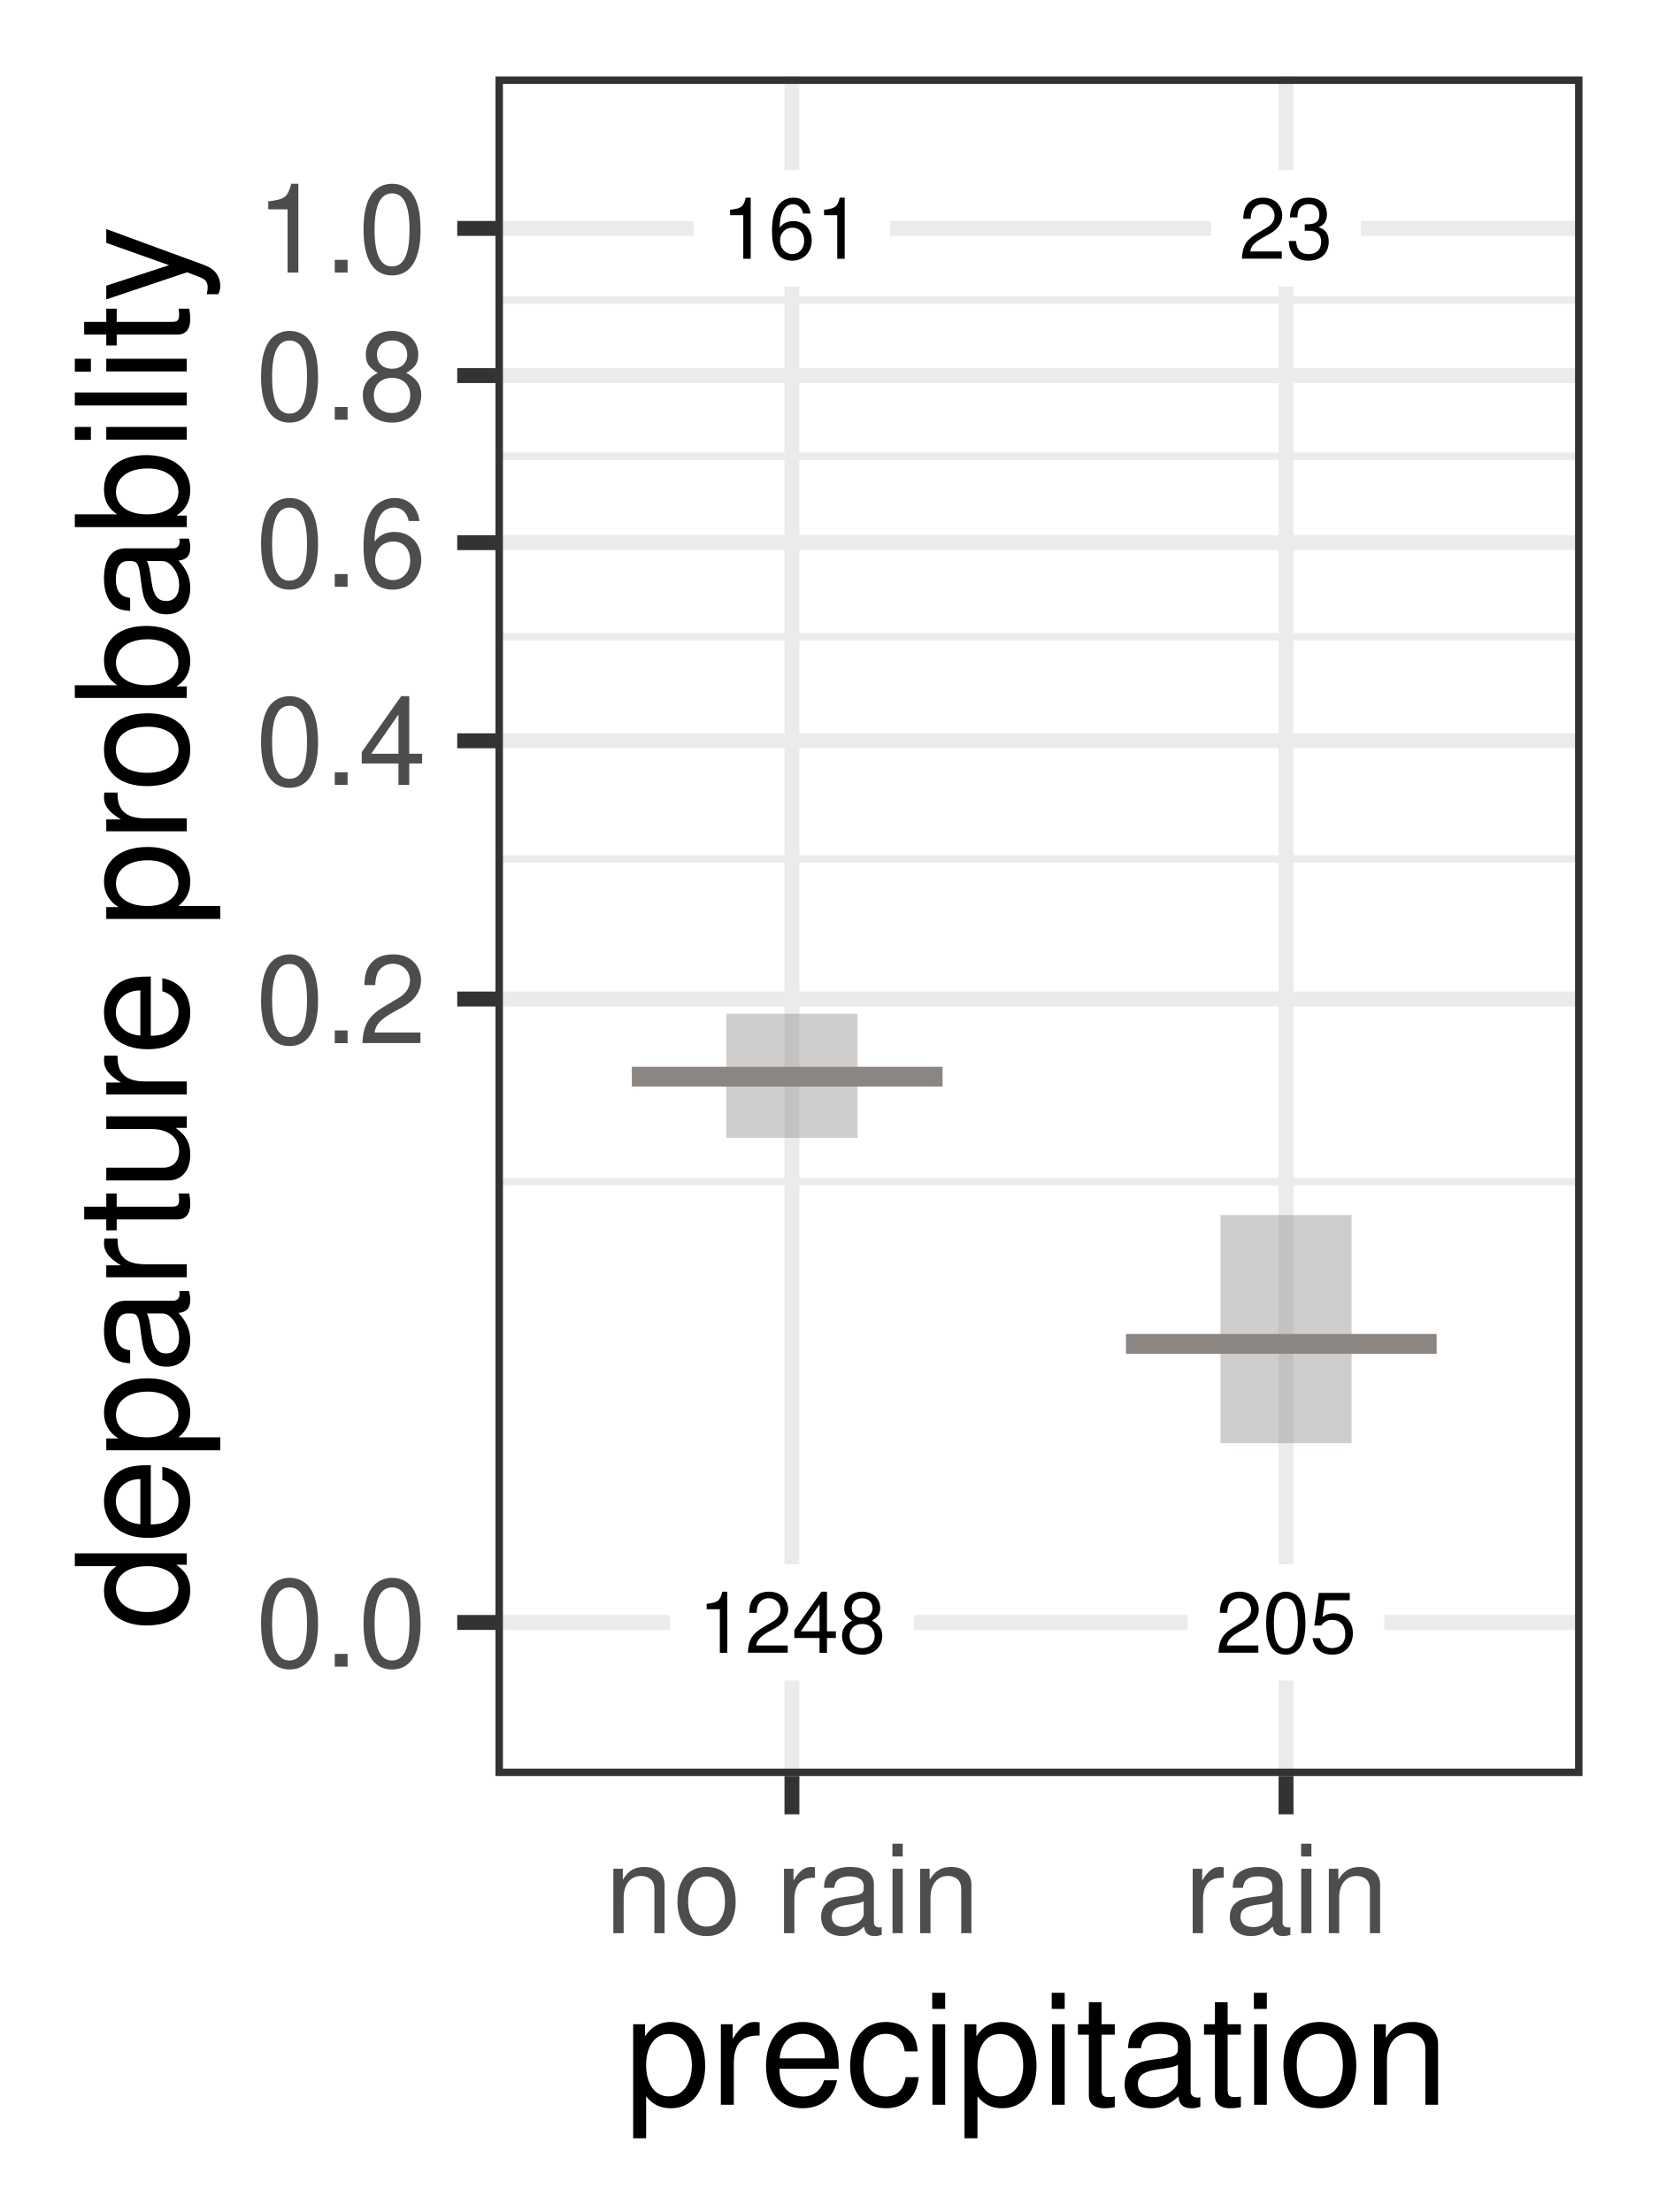
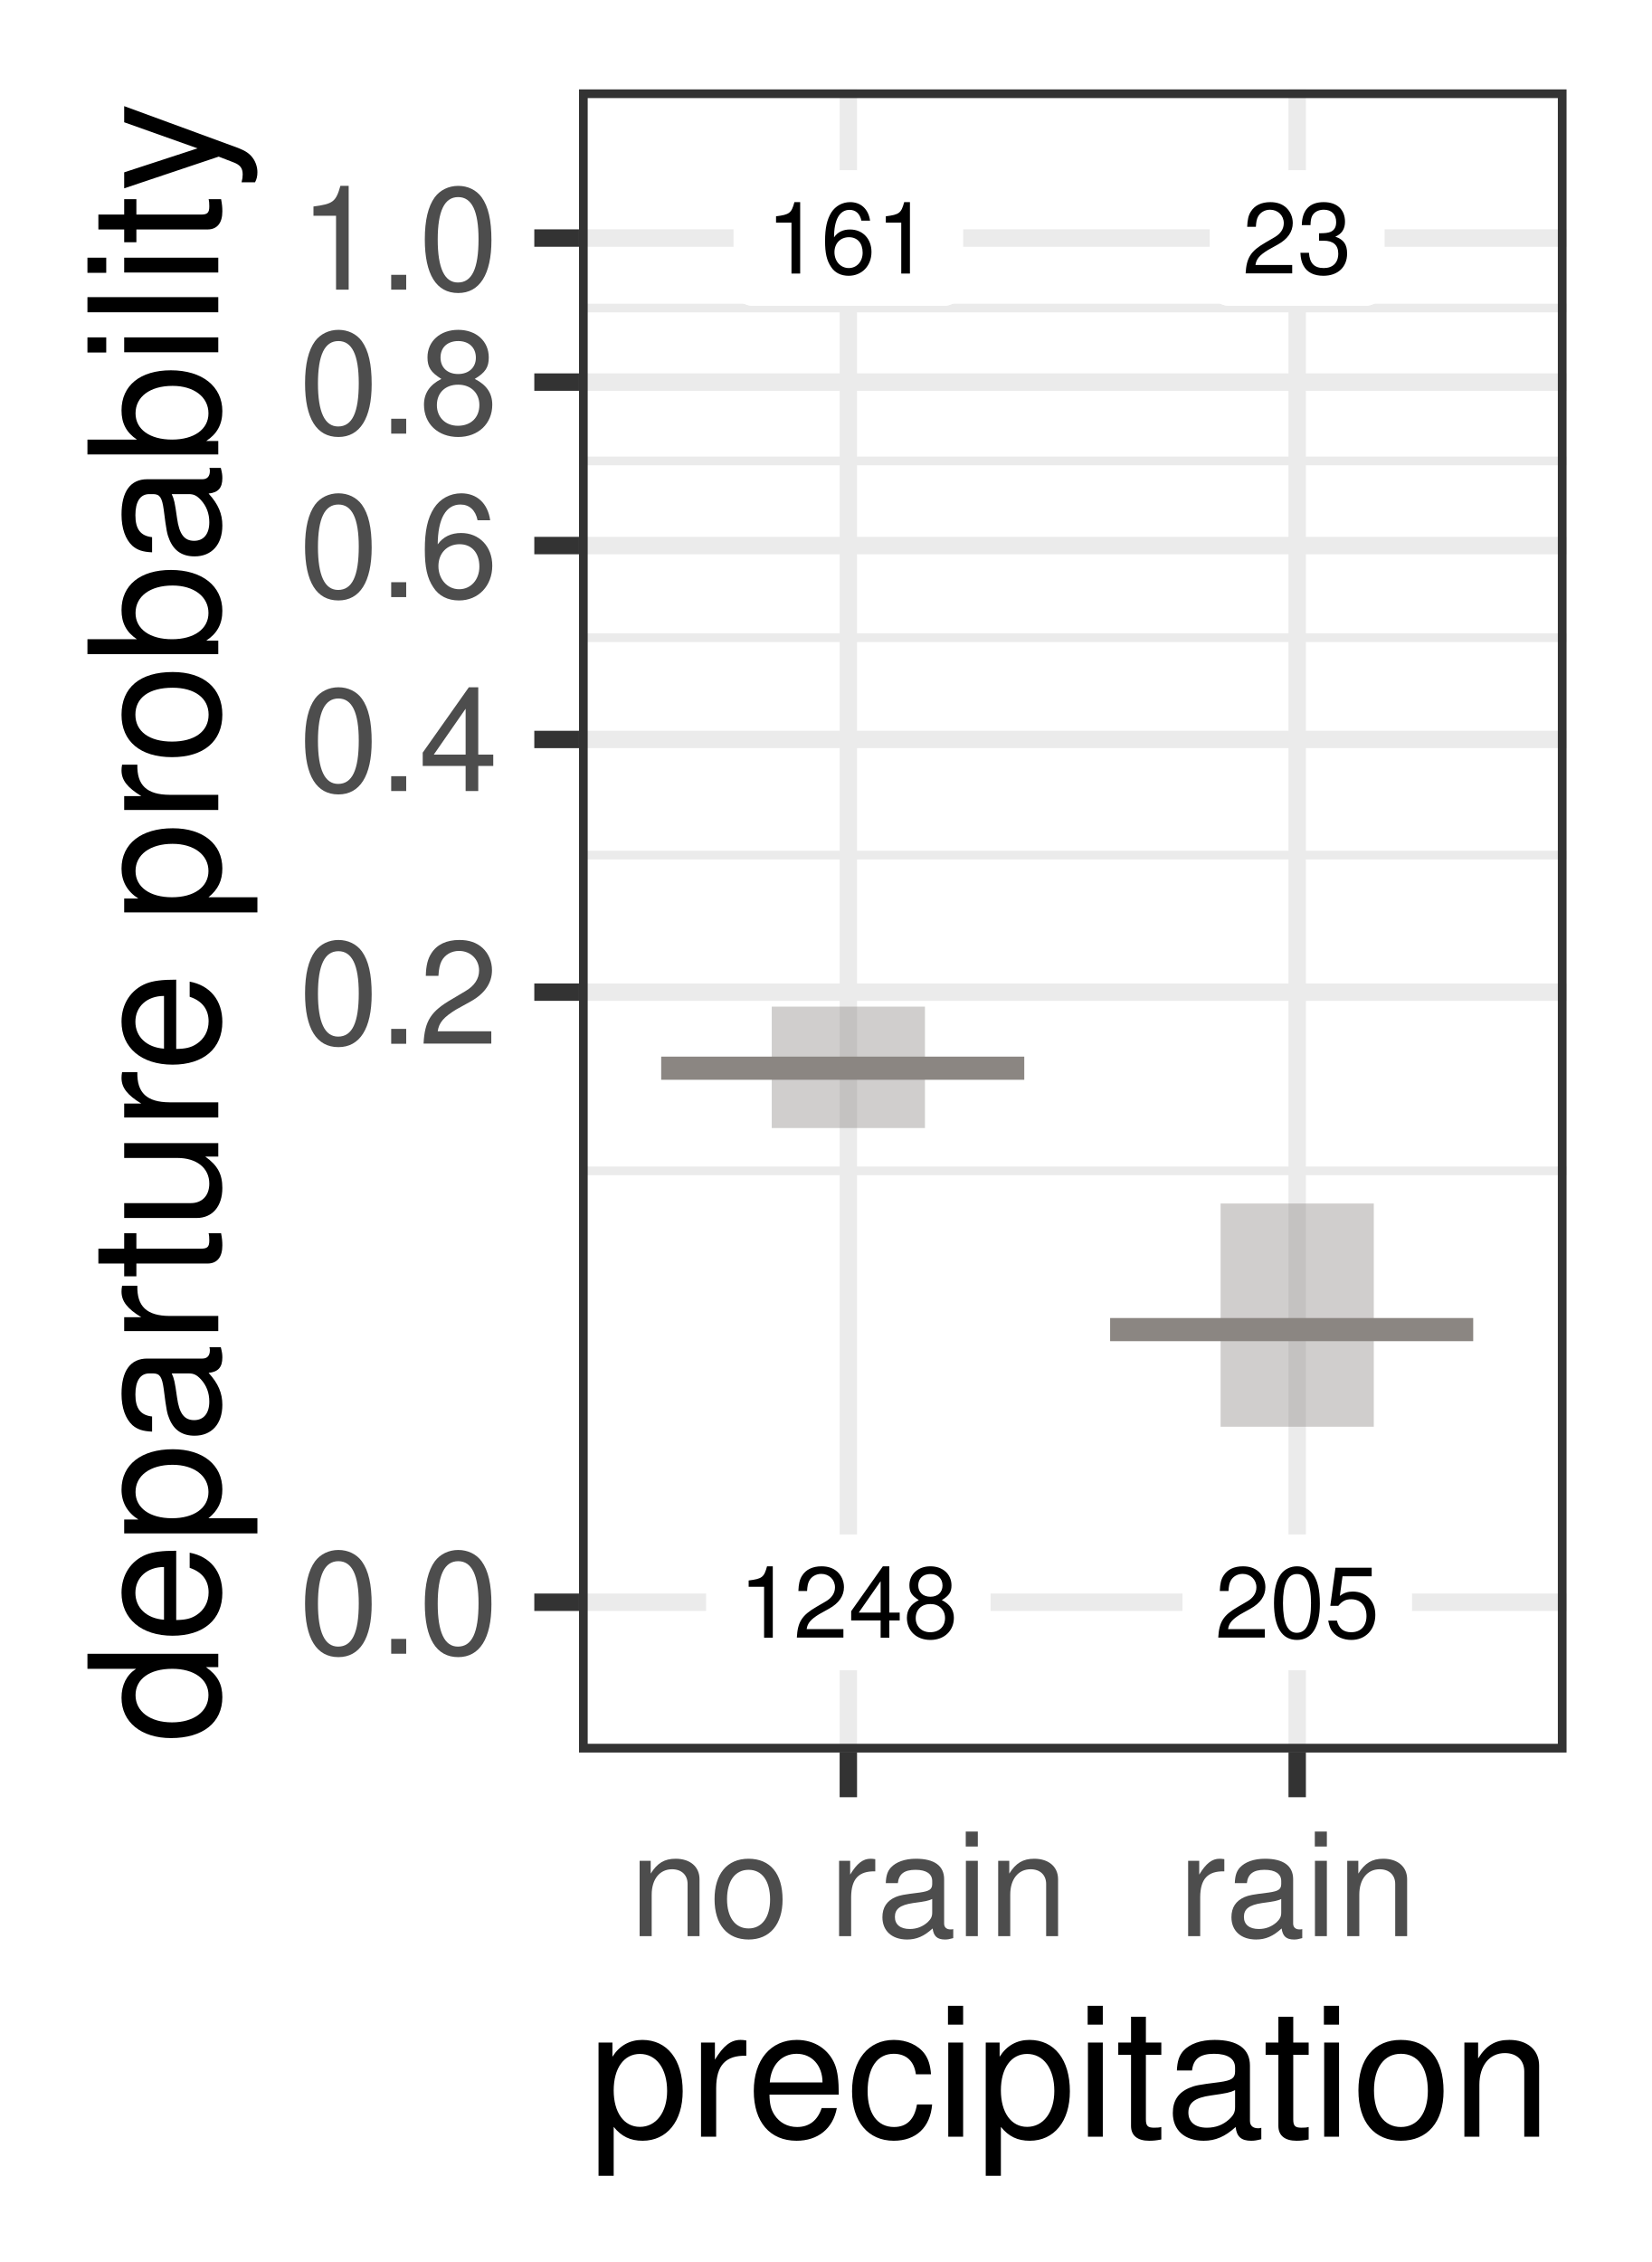
- <svg xmlns="http://www.w3.org/2000/svg" version="1.1" width="216pt" height="288pt" viewBox="0 0 216 288">
+ <svg xmlns="http://www.w3.org/2000/svg" version="1.1" width="184pt" height="252pt" viewBox="0 0 184 252">
  <g enable-background="new">
-     <path transform="matrix(1,0,0,-1,0,288)" d="M -0 0 L 216 0 L 216 288 L -0 288 Z " fill="#ffffff" />
-     <path transform="matrix(1,0,0,-1,0,288)" stroke-width="1.94" stroke-linecap="round" stroke-linejoin="round" fill="none" stroke="#ffffff" d="M -0 0 L 216 0 L 216 288 L -0 288 Z " />
+     <path transform="matrix(1,0,0,-1,0,252)" d="M -0 0 L 184.5 0 L 184.5 252 L -0 252 Z " fill="#ffffff" />
+     <path transform="matrix(1,0,0,-1,0,252)" stroke-width="1.94" stroke-linecap="round" stroke-linejoin="round" fill="none" stroke="#ffffff" d="M -0 0 L 184.5 0 L 184.5 252 L -0 252 Z " />
    <clipPath id="cp0">
-       <path transform="matrix(1,0,0,-1,0,288)" d="M 64.51 56.76 L 206.04 56.76 L 206.04 278.04 L 64.51 278.04 Z " />
+       <path transform="matrix(1,0,0,-1,0,252)" d="M 64.51 56.76 L 174.54 56.76 L 174.54 242.04 L 64.51 242.04 Z " />
    </clipPath>
    <g clip-path="url(#cp0)">
-       <path transform="matrix(1,0,0,-1,0,288)" d="M 64.51 56.76 L 206.04 56.76 L 206.04 278.04 L 64.51 278.04 Z " fill="#ffffff" />
-       <path transform="matrix(1,0,0,-1,0,288)" stroke-width=".97" stroke-linecap="butt" stroke-linejoin="round" fill="none" stroke="#ebebeb" d="M 64.51 134.15 L 206.04 134.15 " />
-       <path transform="matrix(1,0,0,-1,0,288)" stroke-width=".97" stroke-linecap="butt" stroke-linejoin="round" fill="none" stroke="#ebebeb" d="M 64.51 176.17 L 206.04 176.17 " />
-       <path transform="matrix(1,0,0,-1,0,288)" stroke-width=".97" stroke-linecap="butt" stroke-linejoin="round" fill="none" stroke="#ebebeb" d="M 64.51 205.1 L 206.04 205.1 " />
-       <path transform="matrix(1,0,0,-1,0,288)" stroke-width=".97" stroke-linecap="butt" stroke-linejoin="round" fill="none" stroke="#ebebeb" d="M 64.51 228.61 L 206.04 228.61 " />
-       <path transform="matrix(1,0,0,-1,0,288)" stroke-width=".97" stroke-linecap="butt" stroke-linejoin="round" fill="none" stroke="#ebebeb" d="M 64.51 248.94 L 206.04 248.94 " />
-       <path transform="matrix(1,0,0,-1,0,288)" stroke-width="1.94" stroke-linecap="butt" stroke-linejoin="round" fill="none" stroke="#ebebeb" d="M 64.51 76.76 L 206.04 76.76 " />
-       <path transform="matrix(1,0,0,-1,0,288)" stroke-width="1.94" stroke-linecap="butt" stroke-linejoin="round" fill="none" stroke="#ebebeb" d="M 64.51 157.93 L 206.04 157.93 " />
-       <path transform="matrix(1,0,0,-1,0,288)" stroke-width="1.94" stroke-linecap="butt" stroke-linejoin="round" fill="none" stroke="#ebebeb" d="M 64.51 191.55 L 206.04 191.55 " />
-       <path transform="matrix(1,0,0,-1,0,288)" stroke-width="1.94" stroke-linecap="butt" stroke-linejoin="round" fill="none" stroke="#ebebeb" d="M 64.51 217.35 L 206.04 217.35 " />
-       <path transform="matrix(1,0,0,-1,0,288)" stroke-width="1.94" stroke-linecap="butt" stroke-linejoin="round" fill="none" stroke="#ebebeb" d="M 64.51 239.1 L 206.04 239.1 " />
-       <path transform="matrix(1,0,0,-1,0,288)" stroke-width="1.94" stroke-linecap="butt" stroke-linejoin="round" fill="none" stroke="#ebebeb" d="M 64.51 258.26 L 206.04 258.26 " />
-       <path transform="matrix(1,0,0,-1,0,288)" stroke-width="1.94" stroke-linecap="butt" stroke-linejoin="round" fill="none" stroke="#ebebeb" d="M 103.11 56.76 L 103.11 278.04 " />
-       <path transform="matrix(1,0,0,-1,0,288)" stroke-width="1.94" stroke-linecap="butt" stroke-linejoin="round" fill="none" stroke="#ebebeb" d="M 167.44 56.76 L 167.44 278.04 " />
-       <path transform="matrix(1,0,0,-1,0,288)" stroke-width="17.07" stroke-linecap="butt" stroke-linejoin="round" fill="none" stroke="#8b8682" stroke-opacity=".4" d="M 103.11 139.85 L 103.11 156.01 " />
-       <path transform="matrix(1,0,0,-1,0,288)" stroke-width="17.07" stroke-linecap="butt" stroke-linejoin="round" fill="none" stroke="#8b8682" stroke-opacity=".4" d="M 167.44 100.1 L 167.44 129.8 " />
-       <text fill="#8b8682" xml:space="preserve" transform="matrix(0 -1 1 0 0 288)" font-size="43" font-family="Helvetica">
-         <tspan y="113.61" x="142.23">|</tspan>
+       <path transform="matrix(1,0,0,-1,0,252)" d="M 64.51 56.76 L 174.54 56.76 L 174.54 242.04 L 64.51 242.04 Z " fill="#ffffff" />
+       <path transform="matrix(1,0,0,-1,0,252)" stroke-width=".97" stroke-linecap="butt" stroke-linejoin="round" fill="none" stroke="#ebebeb" d="M 64.51 121.56 L 174.54 121.56 " />
+       <path transform="matrix(1,0,0,-1,0,252)" stroke-width=".97" stroke-linecap="butt" stroke-linejoin="round" fill="none" stroke="#ebebeb" d="M 64.51 156.74 L 174.54 156.74 " />
+       <path transform="matrix(1,0,0,-1,0,252)" stroke-width=".97" stroke-linecap="butt" stroke-linejoin="round" fill="none" stroke="#ebebeb" d="M 64.51 180.96 L 174.54 180.96 " />
+       <path transform="matrix(1,0,0,-1,0,252)" stroke-width=".97" stroke-linecap="butt" stroke-linejoin="round" fill="none" stroke="#ebebeb" d="M 64.51 200.65 L 174.54 200.65 " />
+       <path transform="matrix(1,0,0,-1,0,252)" stroke-width=".97" stroke-linecap="butt" stroke-linejoin="round" fill="none" stroke="#ebebeb" d="M 64.51 217.68 L 174.54 217.68 " />
+       <path transform="matrix(1,0,0,-1,0,252)" stroke-width="1.94" stroke-linecap="butt" stroke-linejoin="round" fill="none" stroke="#ebebeb" d="M 64.51 73.5 L 174.54 73.5 " />
+       <path transform="matrix(1,0,0,-1,0,252)" stroke-width="1.94" stroke-linecap="butt" stroke-linejoin="round" fill="none" stroke="#ebebeb" d="M 64.51 141.47 L 174.54 141.47 " />
+       <path transform="matrix(1,0,0,-1,0,252)" stroke-width="1.94" stroke-linecap="butt" stroke-linejoin="round" fill="none" stroke="#ebebeb" d="M 64.51 169.62 L 174.54 169.62 " />
+       <path transform="matrix(1,0,0,-1,0,252)" stroke-width="1.94" stroke-linecap="butt" stroke-linejoin="round" fill="none" stroke="#ebebeb" d="M 64.51 191.22 L 174.54 191.22 " />
+       <path transform="matrix(1,0,0,-1,0,252)" stroke-width="1.94" stroke-linecap="butt" stroke-linejoin="round" fill="none" stroke="#ebebeb" d="M 64.51 209.43 L 174.54 209.43 " />
+       <path transform="matrix(1,0,0,-1,0,252)" stroke-width="1.94" stroke-linecap="butt" stroke-linejoin="round" fill="none" stroke="#ebebeb" d="M 64.51 225.48 L 174.54 225.48 " />
+       <path transform="matrix(1,0,0,-1,0,252)" stroke-width="1.94" stroke-linecap="butt" stroke-linejoin="round" fill="none" stroke="#ebebeb" d="M 94.52 56.76 L 94.52 242.04 " />
+       <path transform="matrix(1,0,0,-1,0,252)" stroke-width="1.94" stroke-linecap="butt" stroke-linejoin="round" fill="none" stroke="#ebebeb" d="M 144.53 56.76 L 144.53 242.04 " />
+       <path transform="matrix(1,0,0,-1,0,252)" stroke-width="17.07" stroke-linecap="butt" stroke-linejoin="round" fill="none" stroke="#8b8682" stroke-opacity=".4" d="M 94.52 126.33 L 94.52 139.86 " />
+       <path transform="matrix(1,0,0,-1,0,252)" stroke-width="17.07" stroke-linecap="butt" stroke-linejoin="round" fill="none" stroke="#8b8682" stroke-opacity=".4" d="M 144.53 93.05 L 144.53 117.92 " />
+       <text fill="#8b8682" xml:space="preserve" transform="matrix(0 -1 1 0 0 252)" font-size="43" font-family="Helvetica">
+         <tspan y="105.01" x="127.41">|</tspan>
      </text>
-       <text fill="#8b8682" xml:space="preserve" transform="matrix(0 -1 1 0 0 288)" font-size="43" font-family="Helvetica">
-         <tspan y="177.94" x="107.44">|</tspan>
+       <text fill="#8b8682" xml:space="preserve" transform="matrix(0 -1 1 0 0 252)" font-size="43" font-family="Helvetica">
+         <tspan y="155.03" x="98.29">|</tspan>
      </text>
-       <path transform="matrix(1,0,0,-1,0,288)" d="M 89.44 69.21 L 116.78 69.21 L 116.69 69.21 L 117.04 69.22 L 117.38 69.29 L 117.71 69.42 L 118.01 69.59 L 118.28 69.81 L 118.51 70.07 L 118.69 70.36 L 118.83 70.68 L 118.91 71.02 L 118.94 71.37 L 118.94 82.15 L 118.91 82.49 L 118.83 82.83 L 118.69 83.15 L 118.51 83.44 L 118.28 83.7 L 118.01 83.92 L 117.71 84.1 L 117.38 84.22 L 117.04 84.29 L 116.78 84.31 L 89.44 84.31 L 89.7 84.29 L 89.35 84.3 L 89 84.26 L 88.67 84.17 L 88.36 84.02 L 88.07 83.82 L 87.82 83.58 L 87.61 83.3 L 87.45 82.99 L 87.34 82.66 L 87.28 82.32 L 87.28 82.15 L 87.28 71.37 L 87.28 71.54 L 87.28 71.19 L 87.34 70.85 L 87.45 70.52 L 87.61 70.21 L 87.82 69.94 L 88.07 69.7 L 88.36 69.5 L 88.67 69.35 L 89 69.25 L 89.35 69.21 Z " fill="#ffffff" />
+       <path transform="matrix(1,0,0,-1,0,252)" d="M 80.85 65.95 L 108.19 65.95 L 108.1 65.96 L 108.45 65.97 L 108.79 66.04 L 109.12 66.16 L 109.42 66.34 L 109.69 66.56 L 109.92 66.82 L 110.1 67.11 L 110.24 67.43 L 110.32 67.77 L 110.35 68.11 L 110.35 78.89 L 110.32 79.24 L 110.24 79.58 L 110.1 79.9 L 109.92 80.19 L 109.69 80.45 L 109.42 80.67 L 109.12 80.84 L 108.79 80.97 L 108.45 81.04 L 108.19 81.05 L 80.85 81.05 L 81.11 81.04 L 80.76 81.05 L 80.41 81.01 L 80.08 80.91 L 79.77 80.76 L 79.48 80.57 L 79.23 80.33 L 79.02 80.05 L 78.86 79.74 L 78.75 79.41 L 78.69 79.07 L 78.69 78.89 L 78.69 68.11 L 78.69 68.29 L 78.69 67.94 L 78.75 67.6 L 78.86 67.27 L 79.02 66.96 L 79.23 66.68 L 79.48 66.44 L 79.77 66.24 L 80.08 66.1 L 80.41 66 L 80.76 65.96 Z " fill="#ffffff" />
    </g>
    <clipPath id="cp1">
-       <path transform="matrix(1,0,0,-1,0,288)" d="M 64.51 56.76 L 206.04 56.76 L 206.04 278.04 L 64.51 278.04 Z " />
+       <path transform="matrix(1,0,0,-1,0,252)" d="M 64.51 56.76 L 174.54 56.76 L 174.54 242.04 L 64.51 242.04 Z " />
    </clipPath>
    <g clip-path="url(#cp1)">
-       <text xml:space="preserve" transform="matrix(1 0 -0 1 0 288)" font-size="11" font-family="Helvetica">
-         <tspan y="-72.81" x="90.88 96.996 103.112 109.228">1248</tspan>
+       <text xml:space="preserve" transform="matrix(1 0 -0 1 0 252)" font-size="11" font-family="Helvetica">
+         <tspan y="-69.55" x="82.29 88.406 94.522 100.638">1248</tspan>
      </text>
-       <path transform="matrix(1,0,0,-1,0,288)" d="M 89.44 69.21 L 116.78 69.21 L 116.69 69.21 L 117.04 69.22 L 117.38 69.29 L 117.71 69.42 L 118.01 69.59 L 118.28 69.81 L 118.51 70.07 L 118.69 70.36 L 118.83 70.68 L 118.91 71.02 L 118.94 71.37 L 118.94 82.15 L 118.91 82.49 L 118.83 82.83 L 118.69 83.15 L 118.51 83.44 L 118.28 83.7 L 118.01 83.92 L 117.71 84.1 L 117.38 84.22 L 117.04 84.29 L 116.78 84.31 L 89.44 84.31 L 89.7 84.29 L 89.35 84.3 L 89 84.26 L 88.67 84.17 L 88.36 84.02 L 88.07 83.82 L 87.82 83.58 L 87.61 83.3 L 87.45 82.99 L 87.34 82.66 L 87.28 82.32 L 87.28 82.15 L 87.28 71.37 L 87.28 71.54 L 87.28 71.19 L 87.34 70.85 L 87.45 70.52 L 87.61 70.21 L 87.82 69.94 L 88.07 69.7 L 88.36 69.5 L 88.67 69.35 L 89 69.25 L 89.35 69.21 Z " fill="#ffffff" />
+       <path transform="matrix(1,0,0,-1,0,252)" d="M 80.85 65.95 L 108.19 65.95 L 108.1 65.96 L 108.45 65.97 L 108.79 66.04 L 109.12 66.16 L 109.42 66.34 L 109.69 66.56 L 109.92 66.82 L 110.1 67.11 L 110.24 67.43 L 110.32 67.77 L 110.35 68.11 L 110.35 78.89 L 110.32 79.24 L 110.24 79.58 L 110.1 79.9 L 109.92 80.19 L 109.69 80.45 L 109.42 80.67 L 109.12 80.84 L 108.79 80.97 L 108.45 81.04 L 108.19 81.05 L 80.85 81.05 L 81.11 81.04 L 80.76 81.05 L 80.41 81.01 L 80.08 80.91 L 79.77 80.76 L 79.48 80.57 L 79.23 80.33 L 79.02 80.05 L 78.86 79.74 L 78.75 79.41 L 78.69 79.07 L 78.69 78.89 L 78.69 68.11 L 78.69 68.29 L 78.69 67.94 L 78.75 67.6 L 78.86 67.27 L 79.02 66.96 L 79.23 66.68 L 79.48 66.44 L 79.77 66.24 L 80.08 66.1 L 80.41 66 L 80.76 65.96 Z " fill="#ffffff" />
    </g>
    <clipPath id="cp2">
-       <path transform="matrix(1,0,0,-1,0,288)" d="M 64.51 56.76 L 206.04 56.76 L 206.04 278.04 L 64.51 278.04 Z " />
+       <path transform="matrix(1,0,0,-1,0,252)" d="M 64.51 56.76 L 174.54 56.76 L 174.54 242.04 L 64.51 242.04 Z " />
    </clipPath>
    <g clip-path="url(#cp2)">
-       <text xml:space="preserve" transform="matrix(1 0 -0 1 0 288)" font-size="11" font-family="Helvetica">
-         <tspan y="-72.81" x="90.88 96.996 103.112 109.228">1248</tspan>
+       <text xml:space="preserve" transform="matrix(1 0 -0 1 0 252)" font-size="11" font-family="Helvetica">
+         <tspan y="-69.55" x="82.29 88.406 94.522 100.638">1248</tspan>
      </text>
-       <path transform="matrix(1,0,0,-1,0,288)" d="M 156.83 69.21 L 178.05 69.21 L 177.97 69.21 L 178.31 69.22 L 178.65 69.29 L 178.98 69.42 L 179.28 69.59 L 179.55 69.81 L 179.78 70.07 L 179.97 70.36 L 180.1 70.68 L 180.19 71.02 L 180.21 71.37 L 180.21 82.15 L 180.19 82.49 L 180.1 82.83 L 179.97 83.15 L 179.78 83.44 L 179.55 83.7 L 179.28 83.92 L 178.98 84.1 L 178.65 84.22 L 178.31 84.29 L 178.05 84.31 L 156.83 84.31 L 157.09 84.29 L 156.74 84.3 L 156.39 84.26 L 156.06 84.17 L 155.75 84.02 L 155.46 83.82 L 155.21 83.58 L 155 83.3 L 154.84 82.99 L 154.73 82.66 L 154.67 82.32 L 154.67 82.15 L 154.67 71.37 L 154.67 71.54 L 154.67 71.19 L 154.73 70.85 L 154.84 70.52 L 155 70.21 L 155.21 69.94 L 155.46 69.7 L 155.75 69.5 L 156.06 69.35 L 156.39 69.25 L 156.74 69.21 Z " fill="#ffffff" />
+       <path transform="matrix(1,0,0,-1,0,252)" d="M 133.92 65.95 L 155.14 65.95 L 155.06 65.96 L 155.4 65.97 L 155.74 66.04 L 156.07 66.16 L 156.37 66.34 L 156.64 66.56 L 156.87 66.82 L 157.06 67.11 L 157.19 67.43 L 157.28 67.77 L 157.3 68.11 L 157.3 78.89 L 157.28 79.24 L 157.19 79.58 L 157.06 79.9 L 156.87 80.19 L 156.64 80.45 L 156.37 80.67 L 156.07 80.84 L 155.74 80.97 L 155.4 81.04 L 155.14 81.05 L 133.92 81.05 L 134.18 81.04 L 133.83 81.05 L 133.48 81.01 L 133.15 80.91 L 132.84 80.76 L 132.55 80.57 L 132.3 80.33 L 132.09 80.05 L 131.93 79.74 L 131.82 79.41 L 131.76 79.07 L 131.76 78.89 L 131.76 68.11 L 131.76 68.29 L 131.76 67.94 L 131.82 67.6 L 131.93 67.27 L 132.09 66.96 L 132.3 66.68 L 132.55 66.44 L 132.84 66.24 L 133.15 66.1 L 133.48 66 L 133.83 65.96 Z " fill="#ffffff" />
    </g>
    <clipPath id="cp3">
-       <path transform="matrix(1,0,0,-1,0,288)" d="M 64.51 56.76 L 206.04 56.76 L 206.04 278.04 L 64.51 278.04 Z " />
+       <path transform="matrix(1,0,0,-1,0,252)" d="M 64.51 56.76 L 174.54 56.76 L 174.54 242.04 L 64.51 242.04 Z " />
    </clipPath>
    <g clip-path="url(#cp3)">
-       <text xml:space="preserve" transform="matrix(1 0 -0 1 0 288)" font-size="11" font-family="Helvetica">
-         <tspan y="-72.81" x="158.27 164.386 170.502">205</tspan>
+       <text xml:space="preserve" transform="matrix(1 0 -0 1 0 252)" font-size="11" font-family="Helvetica">
+         <tspan y="-69.55" x="135.36 141.476 147.592">205</tspan>
      </text>
-       <path transform="matrix(1,0,0,-1,0,288)" d="M 156.83 69.21 L 178.05 69.21 L 177.97 69.21 L 178.31 69.22 L 178.65 69.29 L 178.98 69.42 L 179.28 69.59 L 179.55 69.81 L 179.78 70.07 L 179.97 70.36 L 180.1 70.68 L 180.19 71.02 L 180.21 71.37 L 180.21 82.15 L 180.19 82.49 L 180.1 82.83 L 179.97 83.15 L 179.78 83.44 L 179.55 83.7 L 179.28 83.92 L 178.98 84.1 L 178.65 84.22 L 178.31 84.29 L 178.05 84.31 L 156.83 84.31 L 157.09 84.29 L 156.74 84.3 L 156.39 84.26 L 156.06 84.17 L 155.75 84.02 L 155.46 83.82 L 155.21 83.58 L 155 83.3 L 154.84 82.99 L 154.73 82.66 L 154.67 82.32 L 154.67 82.15 L 154.67 71.37 L 154.67 71.54 L 154.67 71.19 L 154.73 70.85 L 154.84 70.52 L 155 70.21 L 155.21 69.94 L 155.46 69.7 L 155.75 69.5 L 156.06 69.35 L 156.39 69.25 L 156.74 69.21 Z " fill="#ffffff" />
+       <path transform="matrix(1,0,0,-1,0,252)" d="M 133.92 65.95 L 155.14 65.95 L 155.06 65.96 L 155.4 65.97 L 155.74 66.04 L 156.07 66.16 L 156.37 66.34 L 156.64 66.56 L 156.87 66.82 L 157.06 67.11 L 157.19 67.43 L 157.28 67.77 L 157.3 68.11 L 157.3 78.89 L 157.28 79.24 L 157.19 79.58 L 157.06 79.9 L 156.87 80.19 L 156.64 80.45 L 156.37 80.67 L 156.07 80.84 L 155.74 80.97 L 155.4 81.04 L 155.14 81.05 L 133.92 81.05 L 134.18 81.04 L 133.83 81.05 L 133.48 81.01 L 133.15 80.91 L 132.84 80.76 L 132.55 80.57 L 132.3 80.33 L 132.09 80.05 L 131.93 79.74 L 131.82 79.41 L 131.76 79.07 L 131.76 78.89 L 131.76 68.11 L 131.76 68.29 L 131.76 67.94 L 131.82 67.6 L 131.93 67.27 L 132.09 66.96 L 132.3 66.68 L 132.55 66.44 L 132.84 66.24 L 133.15 66.1 L 133.48 66 L 133.83 65.96 Z " fill="#ffffff" />
    </g>
    <clipPath id="cp4">
-       <path transform="matrix(1,0,0,-1,0,288)" d="M 64.51 56.76 L 206.04 56.76 L 206.04 278.04 L 64.51 278.04 Z " />
+       <path transform="matrix(1,0,0,-1,0,252)" d="M 64.51 56.76 L 174.54 56.76 L 174.54 242.04 L 64.51 242.04 Z " />
    </clipPath>
    <g clip-path="url(#cp4)">
-       <text xml:space="preserve" transform="matrix(1 0 -0 1 0 288)" font-size="11" font-family="Helvetica">
-         <tspan y="-72.81" x="158.27 164.386 170.502">205</tspan>
+       <text xml:space="preserve" transform="matrix(1 0 -0 1 0 252)" font-size="11" font-family="Helvetica">
+         <tspan y="-69.55" x="135.36 141.476 147.592">205</tspan>
      </text>
-       <path transform="matrix(1,0,0,-1,0,288)" d="M 92.49 250.71 L 113.72 250.71 L 113.64 250.71 L 113.98 250.72 L 114.32 250.79 L 114.65 250.92 L 114.95 251.09 L 115.22 251.31 L 115.45 251.57 L 115.64 251.86 L 115.77 252.18 L 115.85 252.52 L 115.88 252.87 L 115.88 263.65 L 115.85 263.99 L 115.77 264.33 L 115.64 264.65 L 115.45 264.94 L 115.22 265.2 L 114.95 265.42 L 114.65 265.6 L 114.32 265.72 L 113.98 265.79 L 113.72 265.81 L 92.49 265.81 L 92.75 265.79 L 92.41 265.8 L 92.06 265.76 L 91.73 265.67 L 91.41 265.52 L 91.13 265.32 L 90.88 265.08 L 90.67 264.8 L 90.51 264.49 L 90.4 264.16 L 90.34 263.82 L 90.33 263.65 L 90.33 252.87 L 90.34 253.04 L 90.34 252.69 L 90.4 252.35 L 90.51 252.02 L 90.67 251.71 L 90.88 251.44 L 91.13 251.19 L 91.41 251 L 91.73 250.85 L 92.06 250.75 L 92.41 250.71 Z " fill="#ffffff" />
+       <path transform="matrix(1,0,0,-1,0,252)" d="M 83.9 217.93 L 105.13 217.93 L 105.04 217.93 L 105.39 217.94 L 105.73 218.01 L 106.06 218.13 L 106.36 218.31 L 106.63 218.53 L 106.86 218.79 L 107.04 219.08 L 107.18 219.4 L 107.26 219.74 L 107.29 220.09 L 107.29 230.86 L 107.26 231.21 L 107.18 231.55 L 107.04 231.87 L 106.86 232.16 L 106.63 232.42 L 106.36 232.64 L 106.06 232.82 L 105.73 232.94 L 105.39 233.01 L 105.13 233.02 L 83.9 233.02 L 84.16 233.01 L 83.82 233.02 L 83.47 232.98 L 83.14 232.88 L 82.82 232.73 L 82.54 232.54 L 82.29 232.3 L 82.08 232.02 L 81.92 231.71 L 81.81 231.38 L 81.75 231.04 L 81.74 230.86 L 81.74 220.09 L 81.75 220.26 L 81.75 219.91 L 81.81 219.57 L 81.92 219.24 L 82.08 218.93 L 82.29 218.65 L 82.54 218.41 L 82.82 218.22 L 83.14 218.07 L 83.47 217.97 L 83.82 217.93 Z " fill="#ffffff" />
    </g>
    <clipPath id="cp5">
-       <path transform="matrix(1,0,0,-1,0,288)" d="M 64.51 56.76 L 206.04 56.76 L 206.04 278.04 L 64.51 278.04 Z " />
+       <path transform="matrix(1,0,0,-1,0,252)" d="M 64.51 56.76 L 174.54 56.76 L 174.54 242.04 L 64.51 242.04 Z " />
    </clipPath>
    <g clip-path="url(#cp5)">
-       <text xml:space="preserve" transform="matrix(1 0 -0 1 0 288)" font-size="11" font-family="Helvetica">
-         <tspan y="-254.31" x="93.93 100.046 106.162">161</tspan>
+       <text xml:space="preserve" transform="matrix(1 0 -0 1 0 252)" font-size="11" font-family="Helvetica">
+         <tspan y="-221.53" x="85.34 91.456 97.572">161</tspan>
      </text>
-       <path transform="matrix(1,0,0,-1,0,288)" d="M 92.49 250.71 L 113.72 250.71 L 113.64 250.71 L 113.98 250.72 L 114.32 250.79 L 114.65 250.92 L 114.95 251.09 L 115.22 251.31 L 115.45 251.57 L 115.64 251.86 L 115.77 252.18 L 115.85 252.52 L 115.88 252.87 L 115.88 263.65 L 115.85 263.99 L 115.77 264.33 L 115.64 264.65 L 115.45 264.94 L 115.22 265.2 L 114.95 265.42 L 114.65 265.6 L 114.32 265.72 L 113.98 265.79 L 113.72 265.81 L 92.49 265.81 L 92.75 265.79 L 92.41 265.8 L 92.06 265.76 L 91.73 265.67 L 91.41 265.52 L 91.13 265.32 L 90.88 265.08 L 90.67 264.8 L 90.51 264.49 L 90.4 264.16 L 90.34 263.82 L 90.33 263.65 L 90.33 252.87 L 90.34 253.04 L 90.34 252.69 L 90.4 252.35 L 90.51 252.02 L 90.67 251.71 L 90.88 251.44 L 91.13 251.19 L 91.41 251 L 91.73 250.85 L 92.06 250.75 L 92.41 250.71 Z " fill="#ffffff" />
+       <path transform="matrix(1,0,0,-1,0,252)" d="M 83.9 217.93 L 105.13 217.93 L 105.04 217.93 L 105.39 217.94 L 105.73 218.01 L 106.06 218.13 L 106.36 218.31 L 106.63 218.53 L 106.86 218.79 L 107.04 219.08 L 107.18 219.4 L 107.26 219.74 L 107.29 220.09 L 107.29 230.86 L 107.26 231.21 L 107.18 231.55 L 107.04 231.87 L 106.86 232.16 L 106.63 232.42 L 106.36 232.64 L 106.06 232.82 L 105.73 232.94 L 105.39 233.01 L 105.13 233.02 L 83.9 233.02 L 84.16 233.01 L 83.82 233.02 L 83.47 232.98 L 83.14 232.88 L 82.82 232.73 L 82.54 232.54 L 82.29 232.3 L 82.08 232.02 L 81.92 231.71 L 81.81 231.38 L 81.75 231.04 L 81.74 230.86 L 81.74 220.09 L 81.75 220.26 L 81.75 219.91 L 81.81 219.57 L 81.92 219.24 L 82.08 218.93 L 82.29 218.65 L 82.54 218.41 L 82.82 218.22 L 83.14 218.07 L 83.47 217.97 L 83.82 217.93 Z " fill="#ffffff" />
    </g>
    <clipPath id="cp6">
-       <path transform="matrix(1,0,0,-1,0,288)" d="M 64.51 56.76 L 206.04 56.76 L 206.04 278.04 L 64.51 278.04 Z " />
+       <path transform="matrix(1,0,0,-1,0,252)" d="M 64.51 56.76 L 174.54 56.76 L 174.54 242.04 L 64.51 242.04 Z " />
    </clipPath>
    <g clip-path="url(#cp6)">
-       <text xml:space="preserve" transform="matrix(1 0 -0 1 0 288)" font-size="11" font-family="Helvetica">
-         <tspan y="-254.31" x="93.93 100.046 106.162">161</tspan>
+       <text xml:space="preserve" transform="matrix(1 0 -0 1 0 252)" font-size="11" font-family="Helvetica">
+         <tspan y="-221.53" x="85.34 91.456 97.572">161</tspan>
      </text>
-       <path transform="matrix(1,0,0,-1,0,288)" d="M 159.88 250.71 L 175 250.71 L 174.91 250.71 L 175.26 250.72 L 175.6 250.79 L 175.92 250.92 L 176.22 251.09 L 176.49 251.31 L 176.72 251.57 L 176.91 251.86 L 177.04 252.18 L 177.13 252.52 L 177.16 252.87 L 177.16 263.65 L 177.13 263.99 L 177.04 264.33 L 176.91 264.65 L 176.72 264.94 L 176.49 265.2 L 176.22 265.42 L 175.92 265.6 L 175.6 265.72 L 175.26 265.79 L 175 265.81 L 159.88 265.81 L 160.14 265.79 L 159.8 265.8 L 159.45 265.76 L 159.12 265.67 L 158.8 265.52 L 158.52 265.32 L 158.27 265.08 L 158.06 264.8 L 157.9 264.49 L 157.79 264.16 L 157.73 263.82 L 157.72 263.65 L 157.72 252.87 L 157.73 253.04 L 157.73 252.69 L 157.79 252.35 L 157.9 252.02 L 158.06 251.71 L 158.27 251.44 L 158.52 251.19 L 158.8 251 L 159.12 250.85 L 159.45 250.75 L 159.8 250.71 Z " fill="#ffffff" />
+       <path transform="matrix(1,0,0,-1,0,252)" d="M 136.97 217.93 L 152.09 217.93 L 152 217.93 L 152.35 217.94 L 152.69 218.01 L 153.01 218.13 L 153.31 218.31 L 153.58 218.53 L 153.81 218.79 L 154 219.08 L 154.13 219.4 L 154.22 219.74 L 154.25 220.09 L 154.25 230.86 L 154.22 231.21 L 154.13 231.55 L 154 231.87 L 153.81 232.16 L 153.58 232.42 L 153.31 232.64 L 153.01 232.82 L 152.69 232.94 L 152.35 233.01 L 152.09 233.02 L 136.97 233.02 L 137.23 233.01 L 136.89 233.02 L 136.54 232.98 L 136.21 232.88 L 135.89 232.73 L 135.61 232.54 L 135.36 232.3 L 135.15 232.02 L 134.99 231.71 L 134.88 231.38 L 134.82 231.04 L 134.81 230.86 L 134.81 220.09 L 134.82 220.26 L 134.82 219.91 L 134.88 219.57 L 134.99 219.24 L 135.15 218.93 L 135.36 218.65 L 135.61 218.41 L 135.89 218.22 L 136.21 218.07 L 136.54 217.97 L 136.89 217.93 Z " fill="#ffffff" />
    </g>
    <clipPath id="cp7">
-       <path transform="matrix(1,0,0,-1,0,288)" d="M 64.51 56.76 L 206.04 56.76 L 206.04 278.04 L 64.51 278.04 Z " />
+       <path transform="matrix(1,0,0,-1,0,252)" d="M 64.51 56.76 L 174.54 56.76 L 174.54 242.04 L 64.51 242.04 Z " />
    </clipPath>
    <g clip-path="url(#cp7)">
-       <text xml:space="preserve" transform="matrix(1 0 -0 1 0 288)" font-size="11" font-family="Helvetica">
-         <tspan y="-254.31" x="161.32 167.436">23</tspan>
+       <text xml:space="preserve" transform="matrix(1 0 -0 1 0 252)" font-size="11" font-family="Helvetica">
+         <tspan y="-221.53" x="138.41 144.526">23</tspan>
      </text>
-       <path transform="matrix(1,0,0,-1,0,288)" d="M 159.88 250.71 L 175 250.71 L 174.91 250.71 L 175.26 250.72 L 175.6 250.79 L 175.92 250.92 L 176.22 251.09 L 176.49 251.31 L 176.72 251.57 L 176.91 251.86 L 177.04 252.18 L 177.13 252.52 L 177.16 252.87 L 177.16 263.65 L 177.13 263.99 L 177.04 264.33 L 176.91 264.65 L 176.72 264.94 L 176.49 265.2 L 176.22 265.42 L 175.92 265.6 L 175.6 265.72 L 175.26 265.79 L 175 265.81 L 159.88 265.81 L 160.14 265.79 L 159.8 265.8 L 159.45 265.76 L 159.12 265.67 L 158.8 265.52 L 158.52 265.32 L 158.27 265.08 L 158.06 264.8 L 157.9 264.49 L 157.79 264.16 L 157.73 263.82 L 157.72 263.65 L 157.72 252.87 L 157.73 253.04 L 157.73 252.69 L 157.79 252.35 L 157.9 252.02 L 158.06 251.71 L 158.27 251.44 L 158.52 251.19 L 158.8 251 L 159.12 250.85 L 159.45 250.75 L 159.8 250.71 Z " fill="#ffffff" />
+       <path transform="matrix(1,0,0,-1,0,252)" d="M 136.97 217.93 L 152.09 217.93 L 152 217.93 L 152.35 217.94 L 152.69 218.01 L 153.01 218.13 L 153.31 218.31 L 153.58 218.53 L 153.81 218.79 L 154 219.08 L 154.13 219.4 L 154.22 219.74 L 154.25 220.09 L 154.25 230.86 L 154.22 231.21 L 154.13 231.55 L 154 231.87 L 153.81 232.16 L 153.58 232.42 L 153.31 232.64 L 153.01 232.82 L 152.69 232.94 L 152.35 233.01 L 152.09 233.02 L 136.97 233.02 L 137.23 233.01 L 136.89 233.02 L 136.54 232.98 L 136.21 232.88 L 135.89 232.73 L 135.61 232.54 L 135.36 232.3 L 135.15 232.02 L 134.99 231.71 L 134.88 231.38 L 134.82 231.04 L 134.81 230.86 L 134.81 220.09 L 134.82 220.26 L 134.82 219.91 L 134.88 219.57 L 134.99 219.24 L 135.15 218.93 L 135.36 218.65 L 135.61 218.41 L 135.89 218.22 L 136.21 218.07 L 136.54 217.97 L 136.89 217.93 Z " fill="#ffffff" />
    </g>
    <clipPath id="cp8">
-       <path transform="matrix(1,0,0,-1,0,288)" d="M 64.51 56.76 L 206.04 56.76 L 206.04 278.04 L 64.51 278.04 Z " />
+       <path transform="matrix(1,0,0,-1,0,252)" d="M 64.51 56.76 L 174.54 56.76 L 174.54 242.04 L 64.51 242.04 Z " />
    </clipPath>
    <g clip-path="url(#cp8)">
-       <text xml:space="preserve" transform="matrix(1 0 -0 1 0 288)" font-size="11" font-family="Helvetica">
-         <tspan y="-254.31" x="161.32 167.436">23</tspan>
+       <text xml:space="preserve" transform="matrix(1 0 -0 1 0 252)" font-size="11" font-family="Helvetica">
+         <tspan y="-221.53" x="138.41 144.526">23</tspan>
      </text>
-       <path transform="matrix(1,0,0,-1,0,288)" stroke-width="1.94" stroke-linecap="round" stroke-linejoin="round" fill="none" stroke="#333333" d="M 64.51 56.76 L 206.04 56.76 L 206.04 278.04 L 64.51 278.04 Z " />
+       <path transform="matrix(1,0,0,-1,0,252)" stroke-width="1.94" stroke-linecap="round" stroke-linejoin="round" fill="none" stroke="#333333" d="M 64.51 56.76 L 174.54 56.76 L 174.54 242.04 L 64.51 242.04 Z " />
    </g>
-     <text fill="#4d4d4d" xml:space="preserve" transform="matrix(1 0 -0 1 0 288)" font-size="16" font-family="Helvetica">
-       <tspan y="-71.01" x="33.3 42.196 46.644">0.0</tspan>
+     <text fill="#4d4d4d" xml:space="preserve" transform="matrix(1 0 -0 1 0 252)" font-size="16" font-family="Helvetica">
+       <tspan y="-67.76" x="33.3 42.196 46.644">0.0</tspan>
    </text>
-     <text fill="#4d4d4d" xml:space="preserve" transform="matrix(1 0 -0 1 0 288)" font-size="16" font-family="Helvetica">
-       <tspan y="-152.18" x="33.3 42.196 46.644">0.2</tspan>
+     <text fill="#4d4d4d" xml:space="preserve" transform="matrix(1 0 -0 1 0 252)" font-size="16" font-family="Helvetica">
+       <tspan y="-135.72" x="33.3 42.196 46.644">0.2</tspan>
    </text>
-     <text fill="#4d4d4d" xml:space="preserve" transform="matrix(1 0 -0 1 0 288)" font-size="16" font-family="Helvetica">
-       <tspan y="-185.8" x="33.3 42.196 46.644">0.4</tspan>
+     <text fill="#4d4d4d" xml:space="preserve" transform="matrix(1 0 -0 1 0 252)" font-size="16" font-family="Helvetica">
+       <tspan y="-163.87" x="33.3 42.196 46.644">0.4</tspan>
    </text>
-     <text fill="#4d4d4d" xml:space="preserve" transform="matrix(1 0 -0 1 0 288)" font-size="16" font-family="Helvetica">
-       <tspan y="-211.6" x="33.3 42.196 46.644">0.6</tspan>
+     <text fill="#4d4d4d" xml:space="preserve" transform="matrix(1 0 -0 1 0 252)" font-size="16" font-family="Helvetica">
+       <tspan y="-185.48" x="33.3 42.196 46.644">0.6</tspan>
    </text>
-     <text fill="#4d4d4d" xml:space="preserve" transform="matrix(1 0 -0 1 0 288)" font-size="16" font-family="Helvetica">
-       <tspan y="-233.35" x="33.3 42.196 46.644">0.8</tspan>
+     <text fill="#4d4d4d" xml:space="preserve" transform="matrix(1 0 -0 1 0 252)" font-size="16" font-family="Helvetica">
+       <tspan y="-203.69" x="33.3 42.196 46.644">0.8</tspan>
    </text>
-     <text fill="#4d4d4d" xml:space="preserve" transform="matrix(1 0 -0 1 0 288)" font-size="16" font-family="Helvetica">
-       <tspan y="-252.51" x="33.3 42.196 46.644">1.0</tspan>
+     <text fill="#4d4d4d" xml:space="preserve" transform="matrix(1 0 -0 1 0 252)" font-size="16" font-family="Helvetica">
+       <tspan y="-219.73" x="33.3 42.196 46.644">1.0</tspan>
    </text>
-     <path transform="matrix(1,0,0,-1,0,288)" stroke-width="1.94" stroke-linecap="butt" stroke-linejoin="round" fill="none" stroke="#333333" d="M 59.53 76.76 L 64.51 76.76 " />
-     <path transform="matrix(1,0,0,-1,0,288)" stroke-width="1.94" stroke-linecap="butt" stroke-linejoin="round" fill="none" stroke="#333333" d="M 59.53 157.93 L 64.51 157.93 " />
-     <path transform="matrix(1,0,0,-1,0,288)" stroke-width="1.94" stroke-linecap="butt" stroke-linejoin="round" fill="none" stroke="#333333" d="M 59.53 191.55 L 64.51 191.55 " />
-     <path transform="matrix(1,0,0,-1,0,288)" stroke-width="1.94" stroke-linecap="butt" stroke-linejoin="round" fill="none" stroke="#333333" d="M 59.53 217.35 L 64.51 217.35 " />
-     <path transform="matrix(1,0,0,-1,0,288)" stroke-width="1.94" stroke-linecap="butt" stroke-linejoin="round" fill="none" stroke="#333333" d="M 59.53 239.1 L 64.51 239.1 " />
-     <path transform="matrix(1,0,0,-1,0,288)" stroke-width="1.94" stroke-linecap="butt" stroke-linejoin="round" fill="none" stroke="#333333" d="M 59.53 258.26 L 64.51 258.26 " />
-     <path transform="matrix(1,0,0,-1,0,288)" stroke-width="1.94" stroke-linecap="butt" stroke-linejoin="round" fill="none" stroke="#333333" d="M 103.11 51.78 L 103.11 56.76 " />
-     <path transform="matrix(1,0,0,-1,0,288)" stroke-width="1.94" stroke-linecap="butt" stroke-linejoin="round" fill="none" stroke="#333333" d="M 167.44 51.78 L 167.44 56.76 " />
-     <text fill="#4d4d4d" xml:space="preserve" transform="matrix(1 0 -0 1 0 288)" font-size="16" font-family="Helvetica">
-       <tspan y="-36.3" x="78.73 87.626 96.522 100.97 106.138 115.034 118.586">no rain</tspan>
+     <path transform="matrix(1,0,0,-1,0,252)" stroke-width="1.94" stroke-linecap="butt" stroke-linejoin="round" fill="none" stroke="#333333" d="M 59.53 73.5 L 64.51 73.5 " />
+     <path transform="matrix(1,0,0,-1,0,252)" stroke-width="1.94" stroke-linecap="butt" stroke-linejoin="round" fill="none" stroke="#333333" d="M 59.53 141.47 L 64.51 141.47 " />
+     <path transform="matrix(1,0,0,-1,0,252)" stroke-width="1.94" stroke-linecap="butt" stroke-linejoin="round" fill="none" stroke="#333333" d="M 59.53 169.62 L 64.51 169.62 " />
+     <path transform="matrix(1,0,0,-1,0,252)" stroke-width="1.94" stroke-linecap="butt" stroke-linejoin="round" fill="none" stroke="#333333" d="M 59.53 191.22 L 64.51 191.22 " />
+     <path transform="matrix(1,0,0,-1,0,252)" stroke-width="1.94" stroke-linecap="butt" stroke-linejoin="round" fill="none" stroke="#333333" d="M 59.53 209.43 L 64.51 209.43 " />
+     <path transform="matrix(1,0,0,-1,0,252)" stroke-width="1.94" stroke-linecap="butt" stroke-linejoin="round" fill="none" stroke="#333333" d="M 59.53 225.48 L 64.51 225.48 " />
+     <path transform="matrix(1,0,0,-1,0,252)" stroke-width="1.94" stroke-linecap="butt" stroke-linejoin="round" fill="none" stroke="#333333" d="M 94.52 51.78 L 94.52 56.76 " />
+     <path transform="matrix(1,0,0,-1,0,252)" stroke-width="1.94" stroke-linecap="butt" stroke-linejoin="round" fill="none" stroke="#333333" d="M 144.53 51.78 L 144.53 56.76 " />
+     <text fill="#4d4d4d" xml:space="preserve" transform="matrix(1 0 -0 1 0 252)" font-size="16" font-family="Helvetica">
+       <tspan y="-36.3" x="70.14 79.036 87.932 92.38 97.548 106.444 109.996">no rain</tspan>
    </text>
-     <text fill="#4d4d4d" xml:space="preserve" transform="matrix(1 0 -0 1 0 288)" font-size="16" font-family="Helvetica">
-       <tspan y="-36.3" x="154.18 159.348 168.244 171.796">rain</tspan>
+     <text fill="#4d4d4d" xml:space="preserve" transform="matrix(1 0 -0 1 0 252)" font-size="16" font-family="Helvetica">
+       <tspan y="-36.3" x="131.27 136.438 145.334 148.886">rain</tspan>
    </text>
-     <text xml:space="preserve" transform="matrix(1 0 -0 1 0 288)" font-size="20" font-family="Helvetica">
-       <tspan y="-13.96" x="81.36 92.48 99.14 110.26 120.26 124.7 135.82 140.26 145.82 156.94 162.5 166.94 178.06">precipitation</tspan>
+     <text xml:space="preserve" transform="matrix(1 0 -0 1 0 252)" font-size="20" font-family="Helvetica">
+       <tspan y="-13.96" x="65.61 76.73 83.39 94.51 104.51 108.95 120.07 124.51 130.07 141.19 146.75 151.19 162.31">precipitation</tspan>
    </text>
-     <text xml:space="preserve" transform="matrix(0 -1 1 0 0 288)" font-size="20" font-family="Helvetica">
-       <tspan y="24.32" x="75.85 86.97 98.09 109.21 120.33 127.79 133.35 144.47 151.13 162.25 167.81 178.93 185.59 196.71 207.83 218.95 230.07 234.51 238.95 243.39 248.95">departure probability</tspan>
+     <text xml:space="preserve" transform="matrix(0 -1 1 0 0 252)" font-size="20" font-family="Helvetica">
+       <tspan y="24.32" x="57.85 68.97 80.09 91.21 102.33 109.79 115.35 126.47 133.13 144.25 149.81 160.93 167.59 178.71 189.83 200.95 212.07 216.51 220.95 225.39 230.95">departure probability</tspan>
    </text>
  </g>
</svg>
